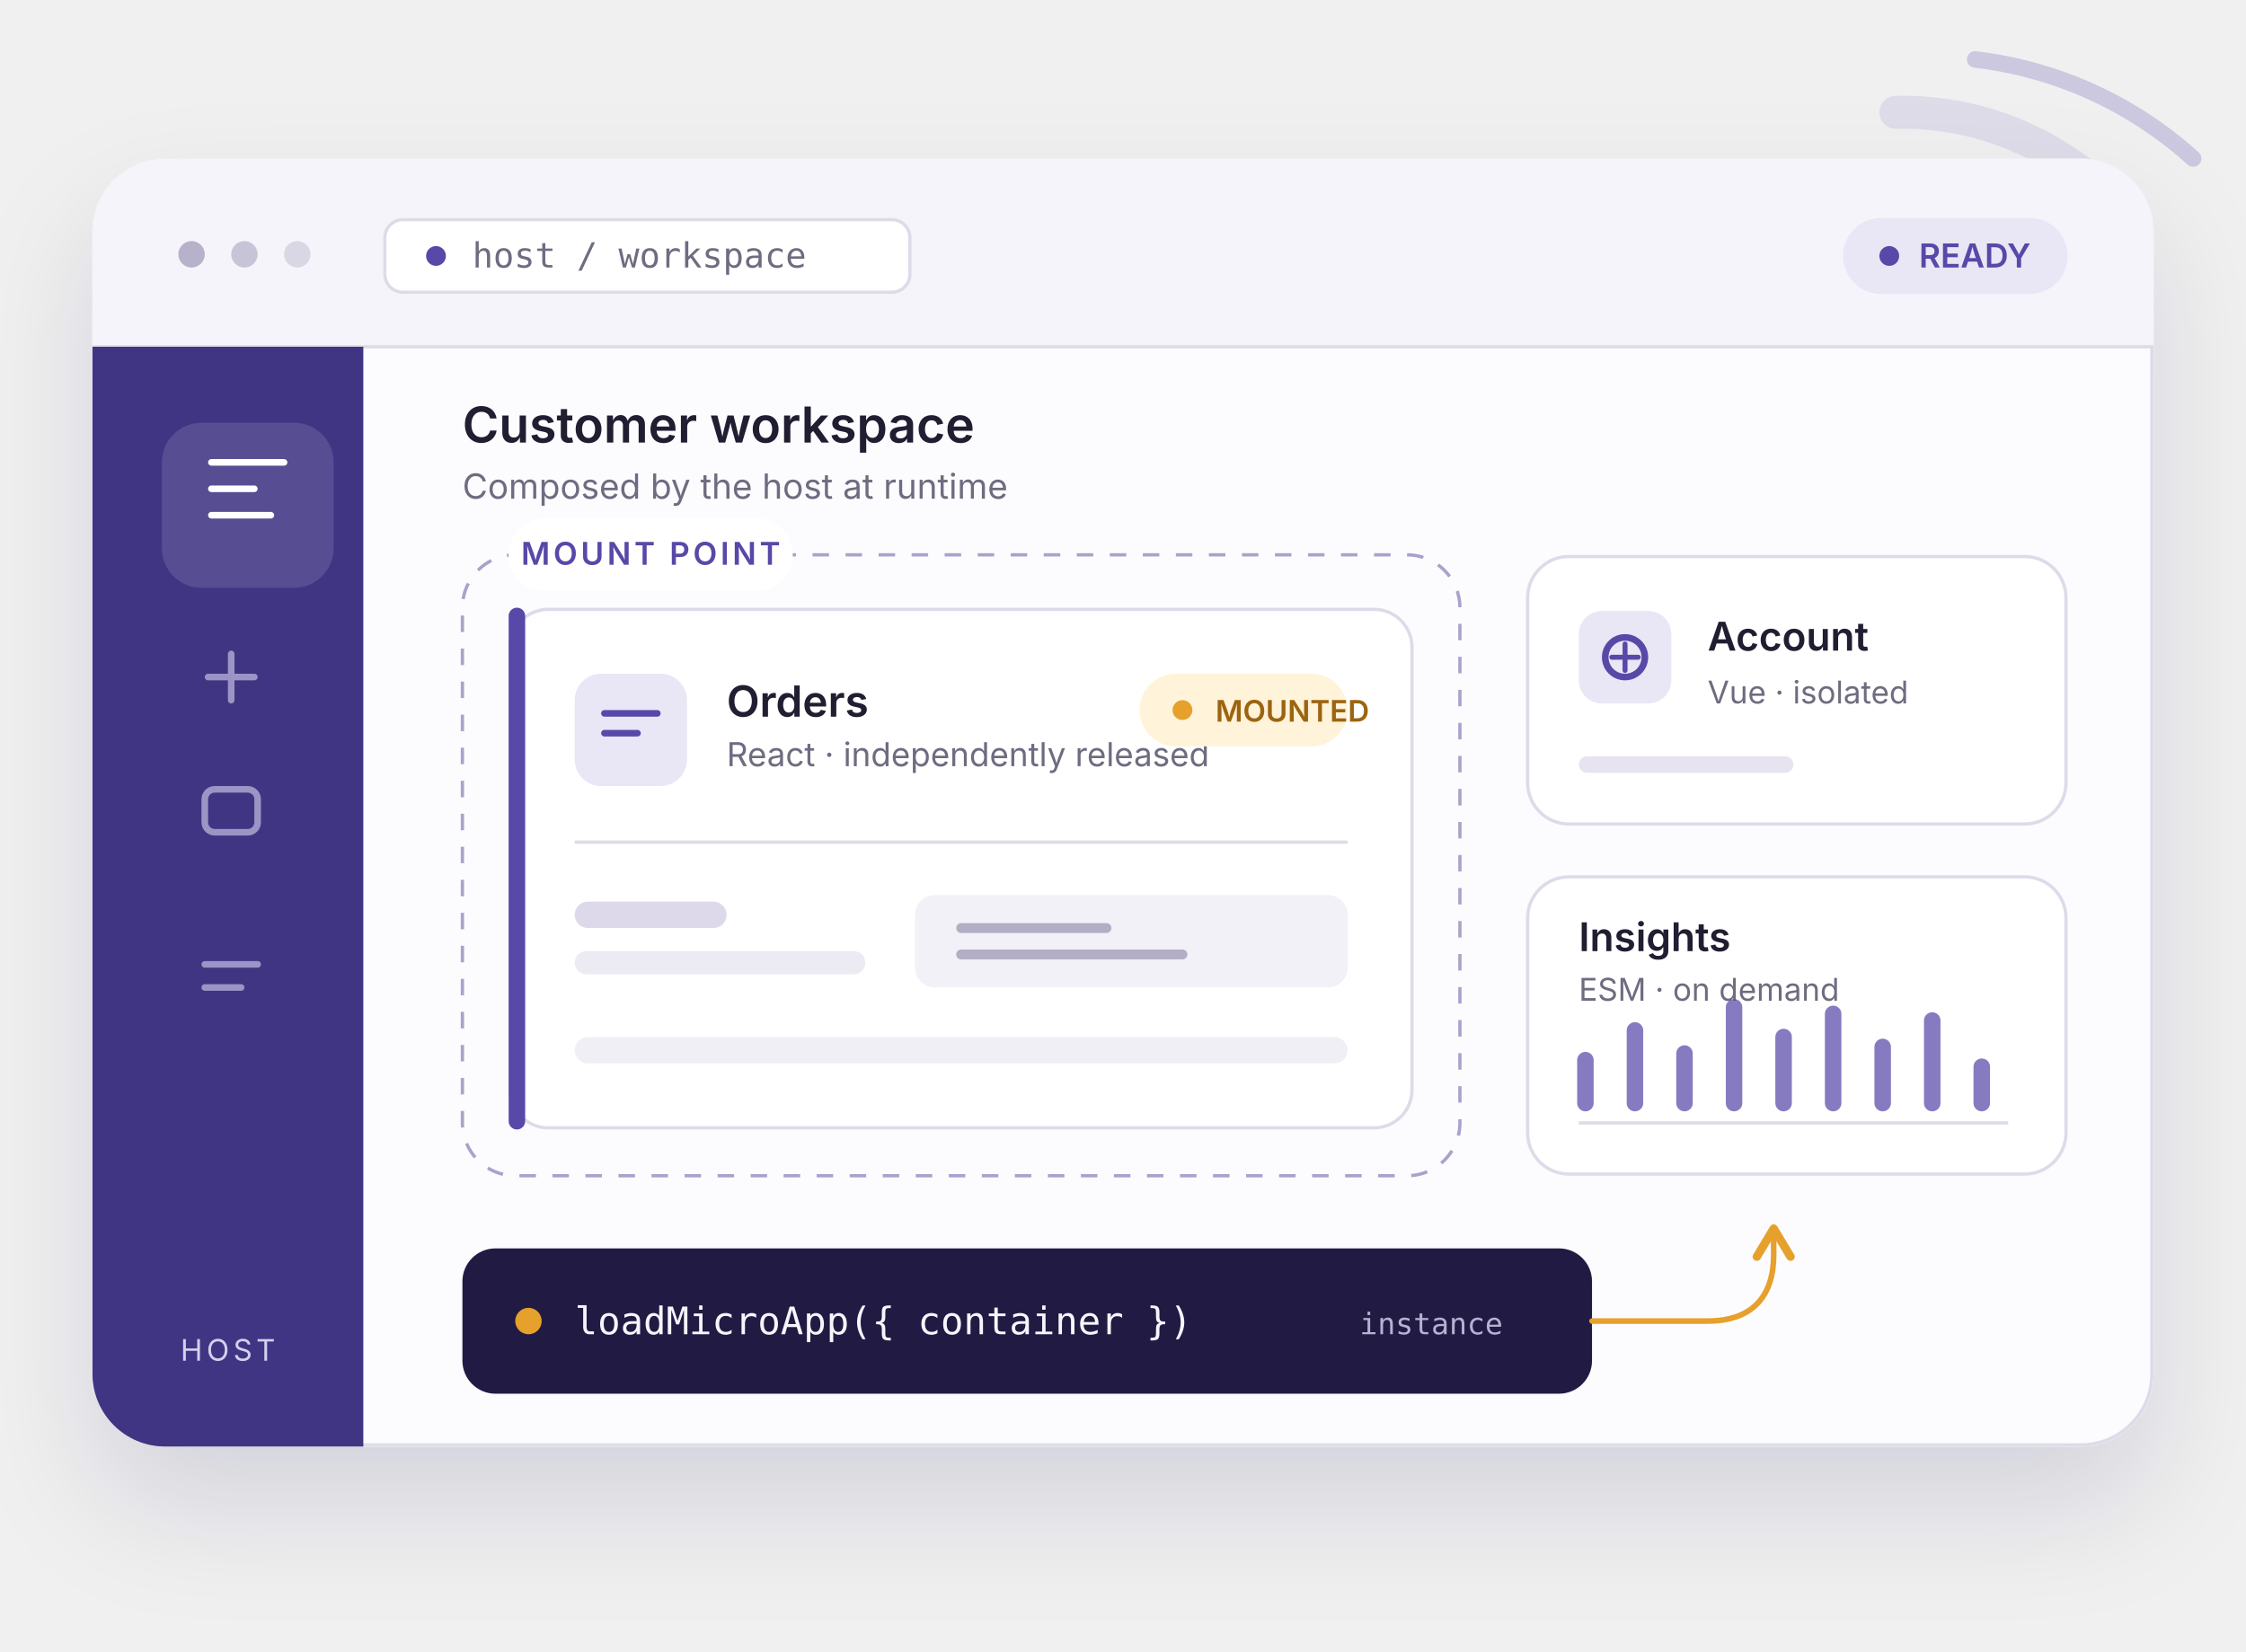
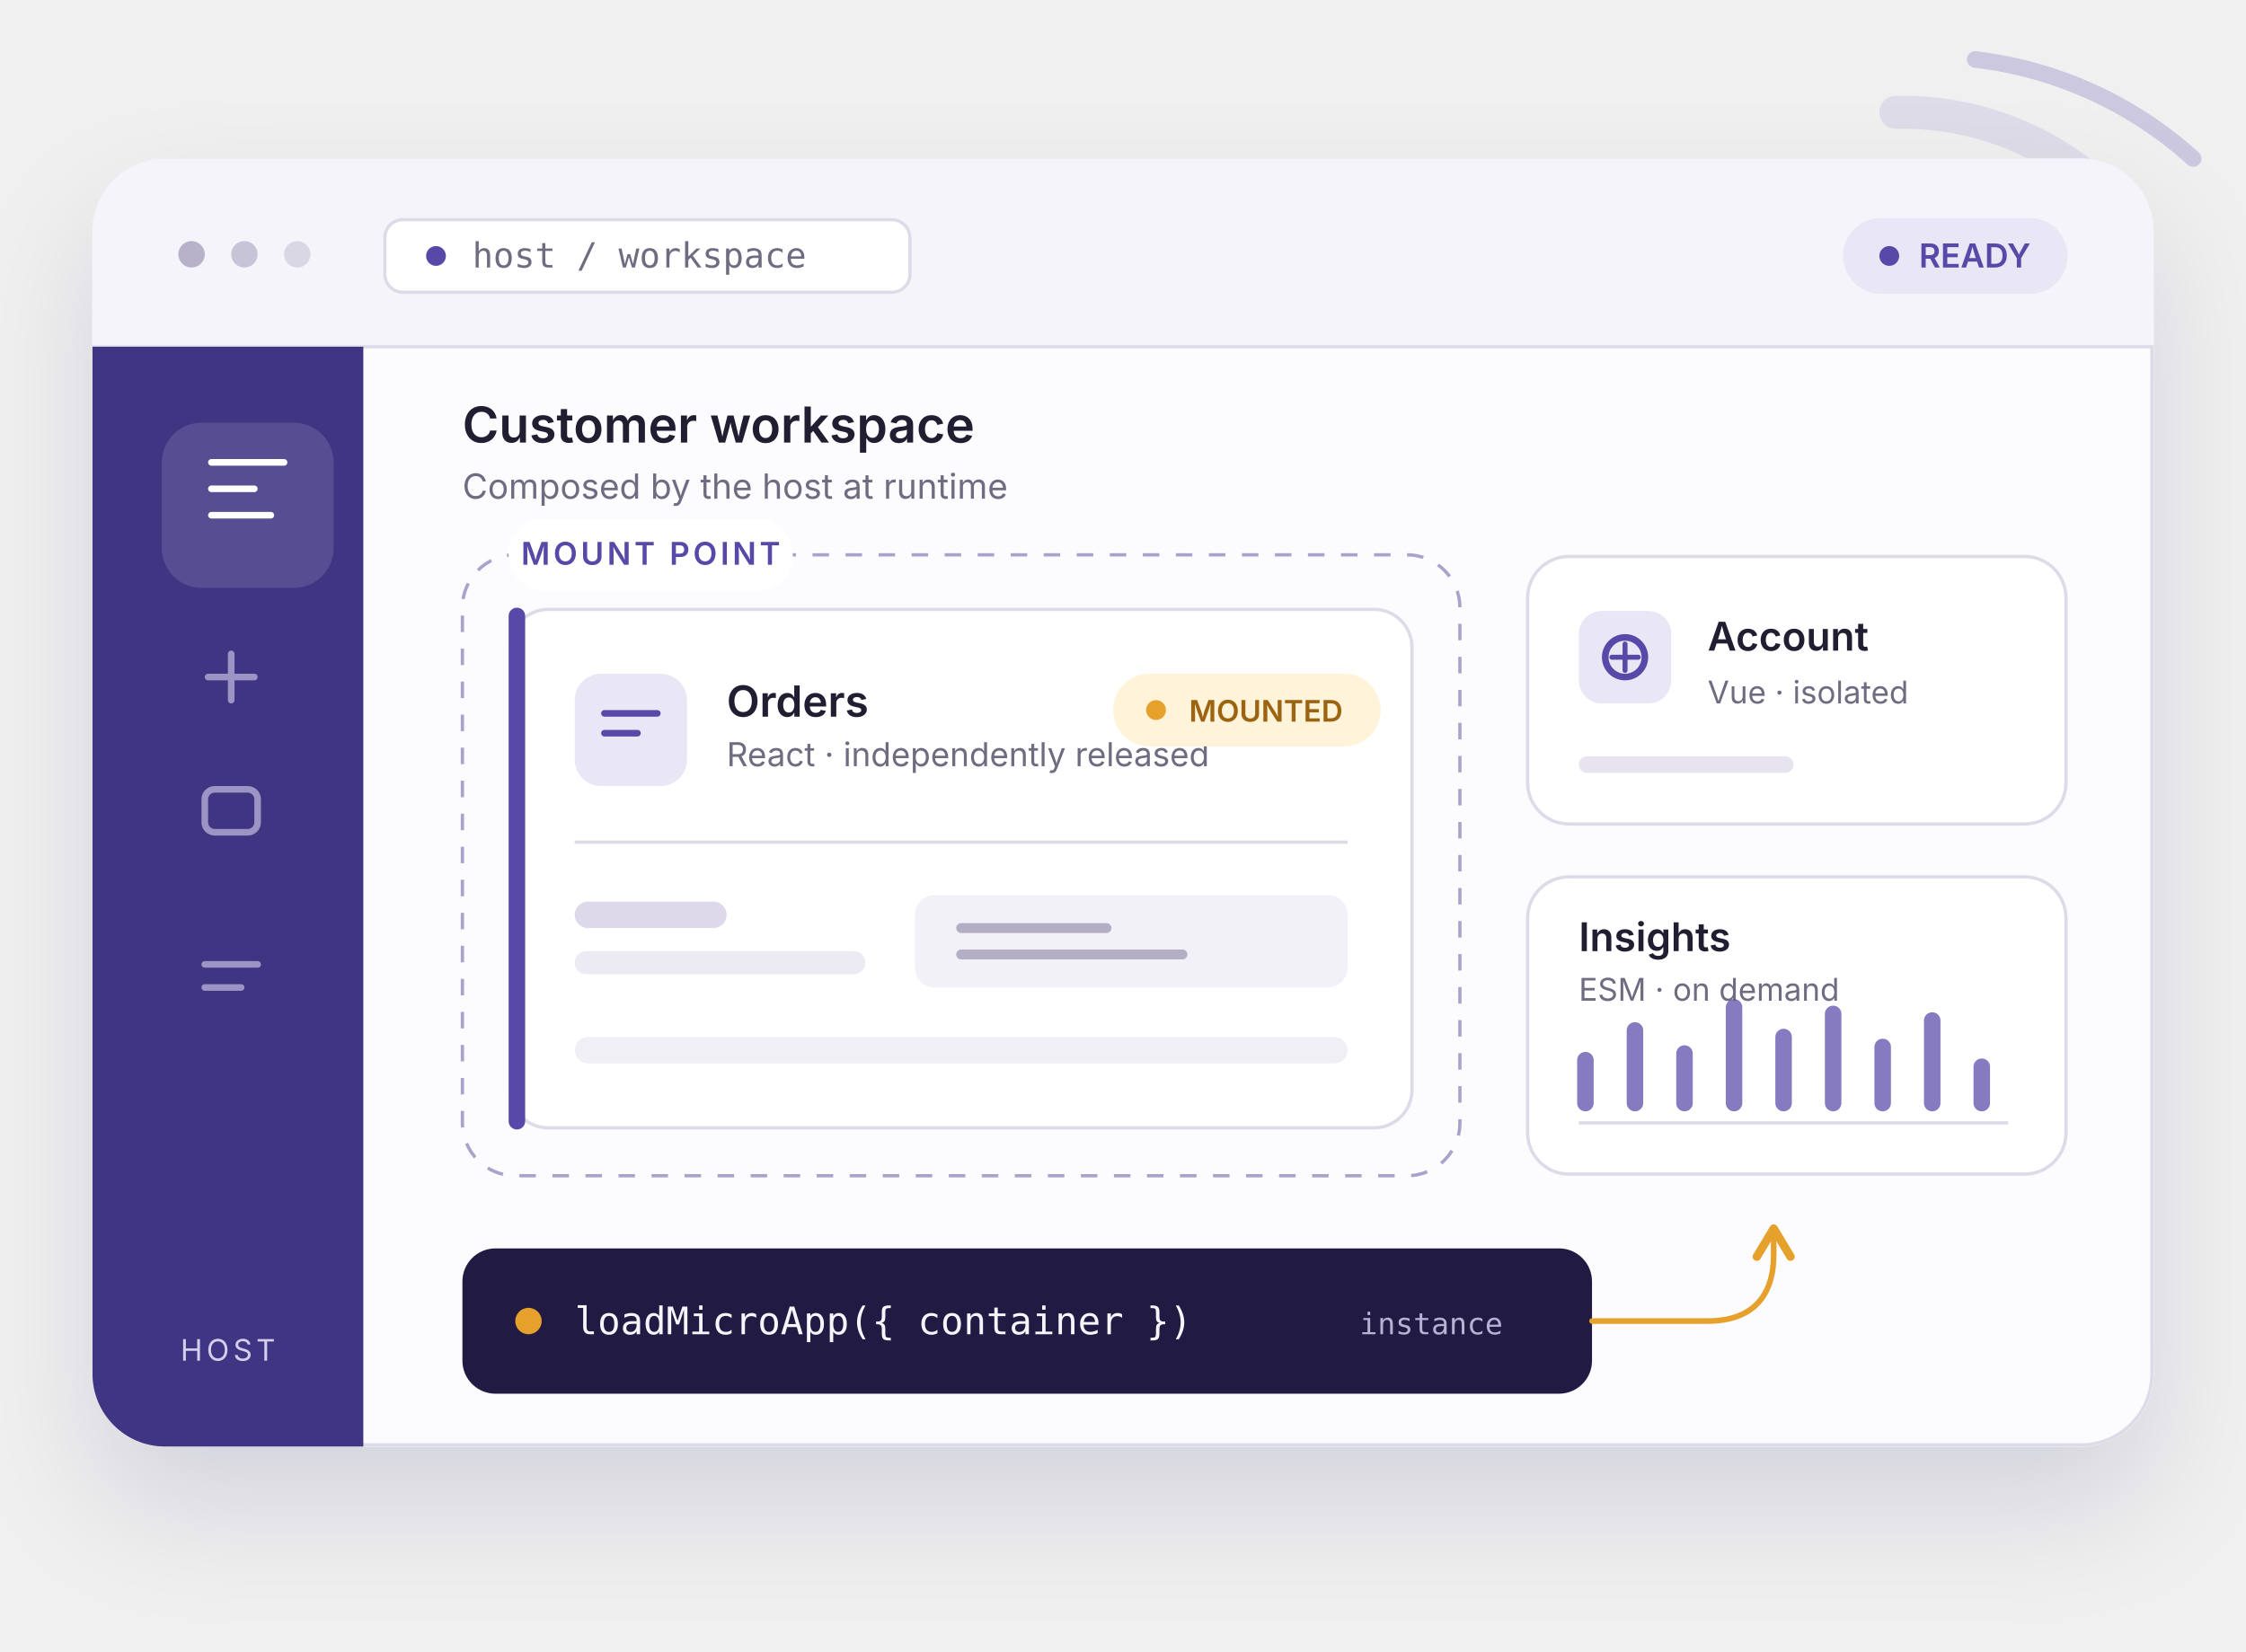
<svg xmlns="http://www.w3.org/2000/svg" viewBox="0 0 680 500" role="img" aria-labelledby="title desc">
  <defs>
    <filter id="stage-shadow" x="-15%" y="-15%" width="130%" height="140%">
      <feDropShadow dx="0" dy="18" stdDeviation="18" flood-color="#211b43" flood-opacity=".12" />
    </filter>
    <marker id="arrow" markerWidth="8" markerHeight="8" refX="6" refY="4" orient="auto">
      <path d="M1 1l5 3-5 3" fill="none" stroke="#E6A02C" stroke-linecap="round" stroke-linejoin="round" stroke-width="1.5" />
    </marker>
  </defs>
  <style>
    text { font-family: "IBM Plex Sans", -apple-system, BlinkMacSystemFont, "Segoe UI", sans-serif; }
    .mono { font-family: "IBM Plex Mono", "SFMono-Regular", Consolas, monospace; }
    .shell { fill: #FCFCFF; }
    .surface { fill: #FFFFFF; }
    .surface-soft { fill: #F5F4FA; }
    .line { stroke: #DEDBE9; }
    .ink { fill: #211E32; }
    .muted { fill: #706B80; }
  </style>
  <path d="M574 34a89 89 0 0 1 72 34" fill="none" stroke="#5848A8" stroke-linecap="round" stroke-width="10" opacity=".12" />
  <path d="M598 18a119 119 0 0 1 66 30" fill="none" stroke="#5848A8" stroke-linecap="round" stroke-width="5" opacity=".24" />
  <circle cx="646" cy="75" r="5" fill="#E6A02C" />
  <g filter="url(#stage-shadow)">
    <rect class="shell" x="28" y="48" width="624" height="390" rx="22" />
    <rect x="28.5" y="48.5" width="623" height="389" rx="21.5" fill="none" class="line" />
  </g>
  <path d="M50 48h580a22 22 0 0 1 22 22v35H28V70a22 22 0 0 1 22-22z" class="surface-soft" />
  <path d="M28 105h624" class="line" fill="none" />
  <circle cx="58" cy="77" r="4" fill="#B7B1C9" />
  <circle cx="74" cy="77" r="4" fill="#B7B1C9" opacity=".72" />
  <circle cx="90" cy="77" r="4" fill="#B7B1C9" opacity=".44" />
  <rect x="116" y="66" width="160" height="23" rx="6" class="surface" />
  <rect x="116.5" y="66.5" width="159" height="22" rx="5.5" fill="none" class="line" />
  <circle cx="132" cy="77.5" r="3" fill="#5848A8" />
  <text x="143" y="81" class="mono muted" font-size="10.5">host / workspace</text>
  <rect x="558" y="66" width="68" height="23" rx="11.5" fill="#E9E6F5" />
  <circle cx="572" cy="77.5" r="3" fill="#5848A8" />
  <text x="581" y="81" fill="#5848A8" font-size="10" font-weight="600">READY</text>
  <path d="M28 105h82v333H50a22 22 0 0 1-22-22V105z" fill="#403583" />
  <g transform="translate(49 128)">
    <path d="M0 12a12 12 0 0 1 12-12h28a12 12 0 0 1 12 12v26a12 12 0 0 1-12 12H12A12 12 0 0 1 0 38z" fill="#FFFFFF" opacity=".12" />
    <path d="M15 12h22M15 20h13M15 28h18" fill="none" stroke="#FFFFFF" stroke-linecap="round" stroke-width="2" />
  </g>
  <g fill="none" stroke="#D5CFEE" stroke-linecap="round" stroke-width="2" opacity=".62">
    <path d="M63 205h14M70 198v14" />
    <rect x="62" y="239" width="16" height="13" rx="3" />
    <path d="M62 292h16M62 299h11" />
  </g>
  <text x="69" y="412" fill="#D5CFEE" font-size="9" letter-spacing="1.2" text-anchor="middle">HOST</text>
  <text x="140" y="134" class="ink" font-size="15" font-weight="600">Customer workspace</text>
  <text x="140" y="151" class="muted" font-size="10.5">Composed by the host at runtime</text>
  <rect x="140" y="168" width="302" height="188" rx="16" fill="none" stroke="#AAA2CB" stroke-dasharray="5 5" />
  <rect x="154" y="157" width="86" height="22" rx="11" class="surface" />
  <text x="197" y="171" fill="#5848A8" font-size="9.5" font-weight="600" letter-spacing="1" text-anchor="middle">MOUNT POINT</text>
  <rect x="154" y="184" width="274" height="158" rx="12" class="surface" />
  <rect x="154.5" y="184.5" width="273" height="157" rx="11.5" fill="none" class="line" />
  <rect x="154" y="184" width="5" height="158" rx="2.5" fill="#5848A8" />
  <rect x="174" y="204" width="34" height="34" rx="8" fill="#E9E6F5" />
  <path d="M183 216h16M183 222h10" fill="none" stroke="#5848A8" stroke-linecap="round" stroke-width="2" />
  <text x="220" y="217" class="ink" font-size="13" font-weight="600">Orders</text>
  <text x="220" y="232" class="muted" font-size="10">React · independently released</text>
-   <rect x="345" y="204" width="63" height="22" rx="11" fill="#FFF3D9" />
-   <circle cx="358" cy="215" r="3" fill="#E6A02C" />
-   <text x="368" y="218.5" fill="#9C6410" font-size="9" font-weight="600">MOUNTED</text>
+   <rect x="337" y="204" width="81" height="22" rx="11" fill="#FFF3D9" />
+   <circle cx="350" cy="215" r="3" fill="#E6A02C" />
+   <text x="360" y="218.5" fill="#9C6410" font-size="9" font-weight="600">MOUNTED</text>
  <path d="M174 255h234" class="line" fill="none" />
  <rect x="174" y="273" width="46" height="8" rx="4" fill="#DDD9EB" />
  <rect x="174" y="288" width="88" height="7" rx="3.5" fill="#ECEAF3" />
  <rect x="277" y="271" width="131" height="28" rx="6" fill="#F3F1F8" />
  <path d="M291 281h44M291 289h67" stroke="#B4AEC5" stroke-linecap="round" stroke-width="3" />
  <rect x="174" y="314" width="234" height="8" rx="4" fill="#F1EFF6" />
  <rect x="462" y="168" width="164" height="82" rx="13" class="surface" />
  <rect x="462.5" y="168.5" width="163" height="81" rx="12.5" fill="none" class="line" />
  <rect x="478" y="185" width="28" height="28" rx="7" fill="#E9E6F5" />
  <circle cx="492" cy="199" r="6" fill="none" stroke="#5848A8" stroke-width="2" />
  <path d="M488 199h8M492 195v8" stroke="#5848A8" stroke-linecap="round" stroke-width="1.5" />
  <text x="517" y="197" class="ink" font-size="12" font-weight="600">Account</text>
  <text x="517" y="213" class="muted" font-size="9.5">Vue · isolated</text>
  <rect x="478" y="229" width="65" height="5" rx="2.5" fill="#E7E4EF" />
  <rect x="462" y="265" width="164" height="91" rx="13" class="surface" />
  <rect x="462.5" y="265.5" width="163" height="90" rx="12.5" fill="none" class="line" />
  <text x="478" y="288" class="ink" font-size="12" font-weight="600">Insights</text>
  <text x="478" y="303" class="muted" font-size="9.5">ESM · on demand</text>
  <path d="M480 334v-13M495 334v-22M510 334v-15M525 334v-29M540 334v-20M555 334v-27M570 334v-17M585 334v-25M600 334v-11" stroke="#5848A8" stroke-linecap="round" stroke-width="5" opacity=".72" />
  <path d="M478 340h130" class="line" fill="none" />
  <g>
    <rect x="140" y="378" width="342" height="44" rx="10" fill="#211B43" />
    <circle cx="160" cy="400" r="4" fill="#E6A02C" />
    <text x="174" y="404" fill="#F7F5FC" class="mono" font-size="11.5">loadMicroApp({ container })</text>
    <text x="455" y="404" fill="#B8B1D3" class="mono" font-size="9" text-anchor="end">instance</text>
  </g>
  <path d="M482 400h35c14 0 20-8 20-20v-8" fill="none" stroke="#E6A02C" stroke-linecap="round" stroke-width="1.7" marker-end="url(#arrow)" />
</svg>
